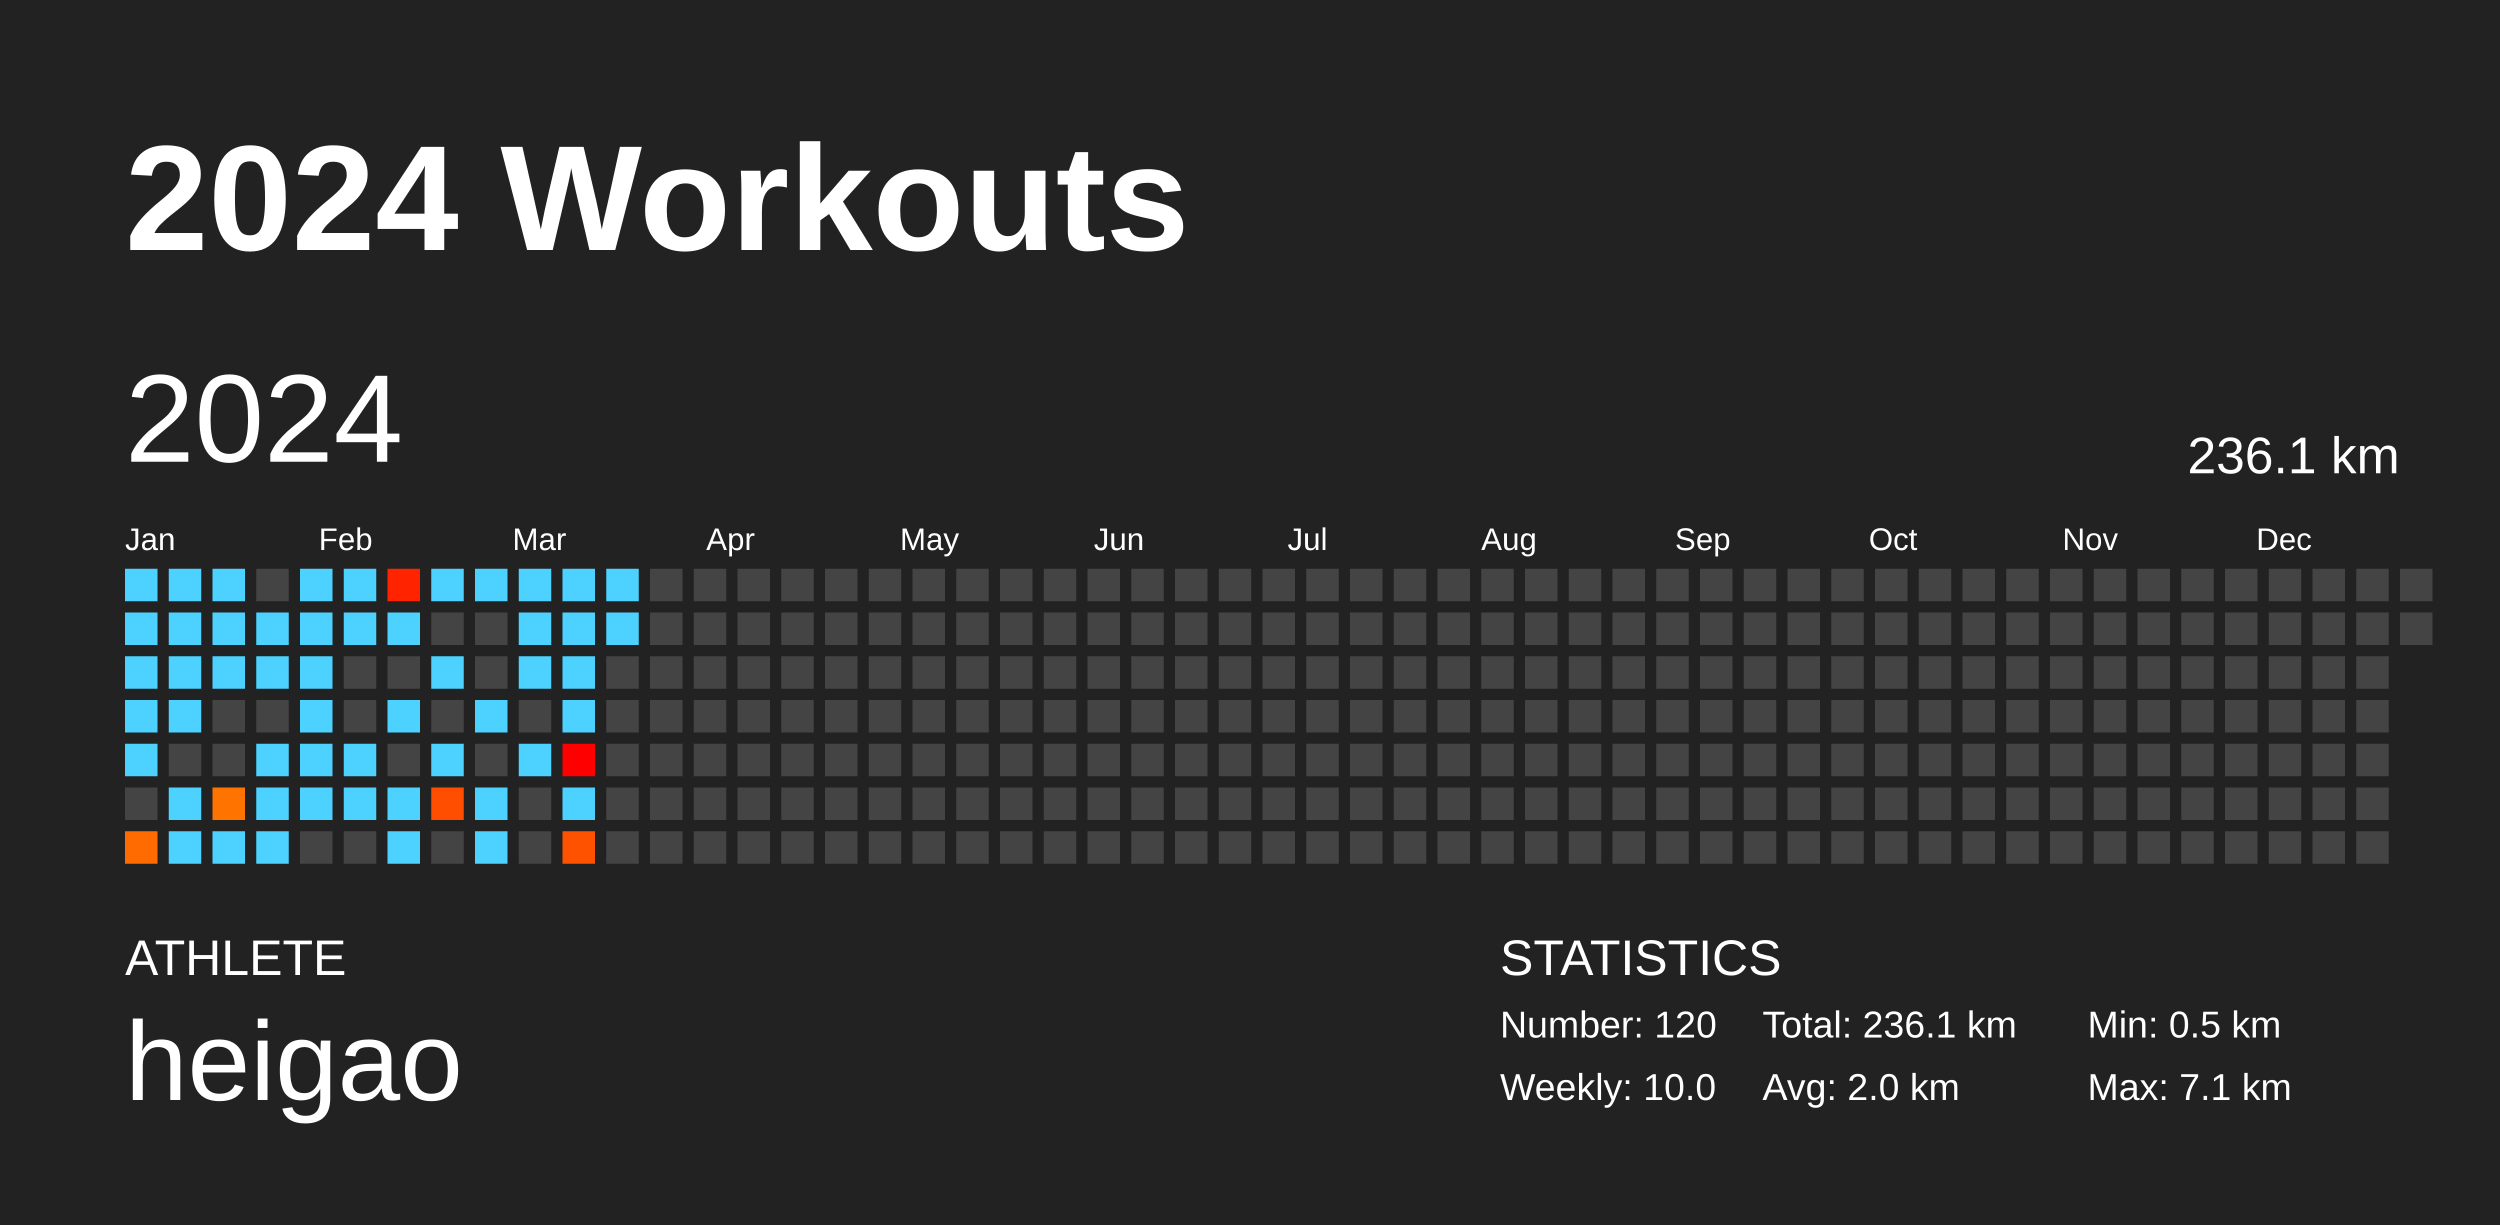
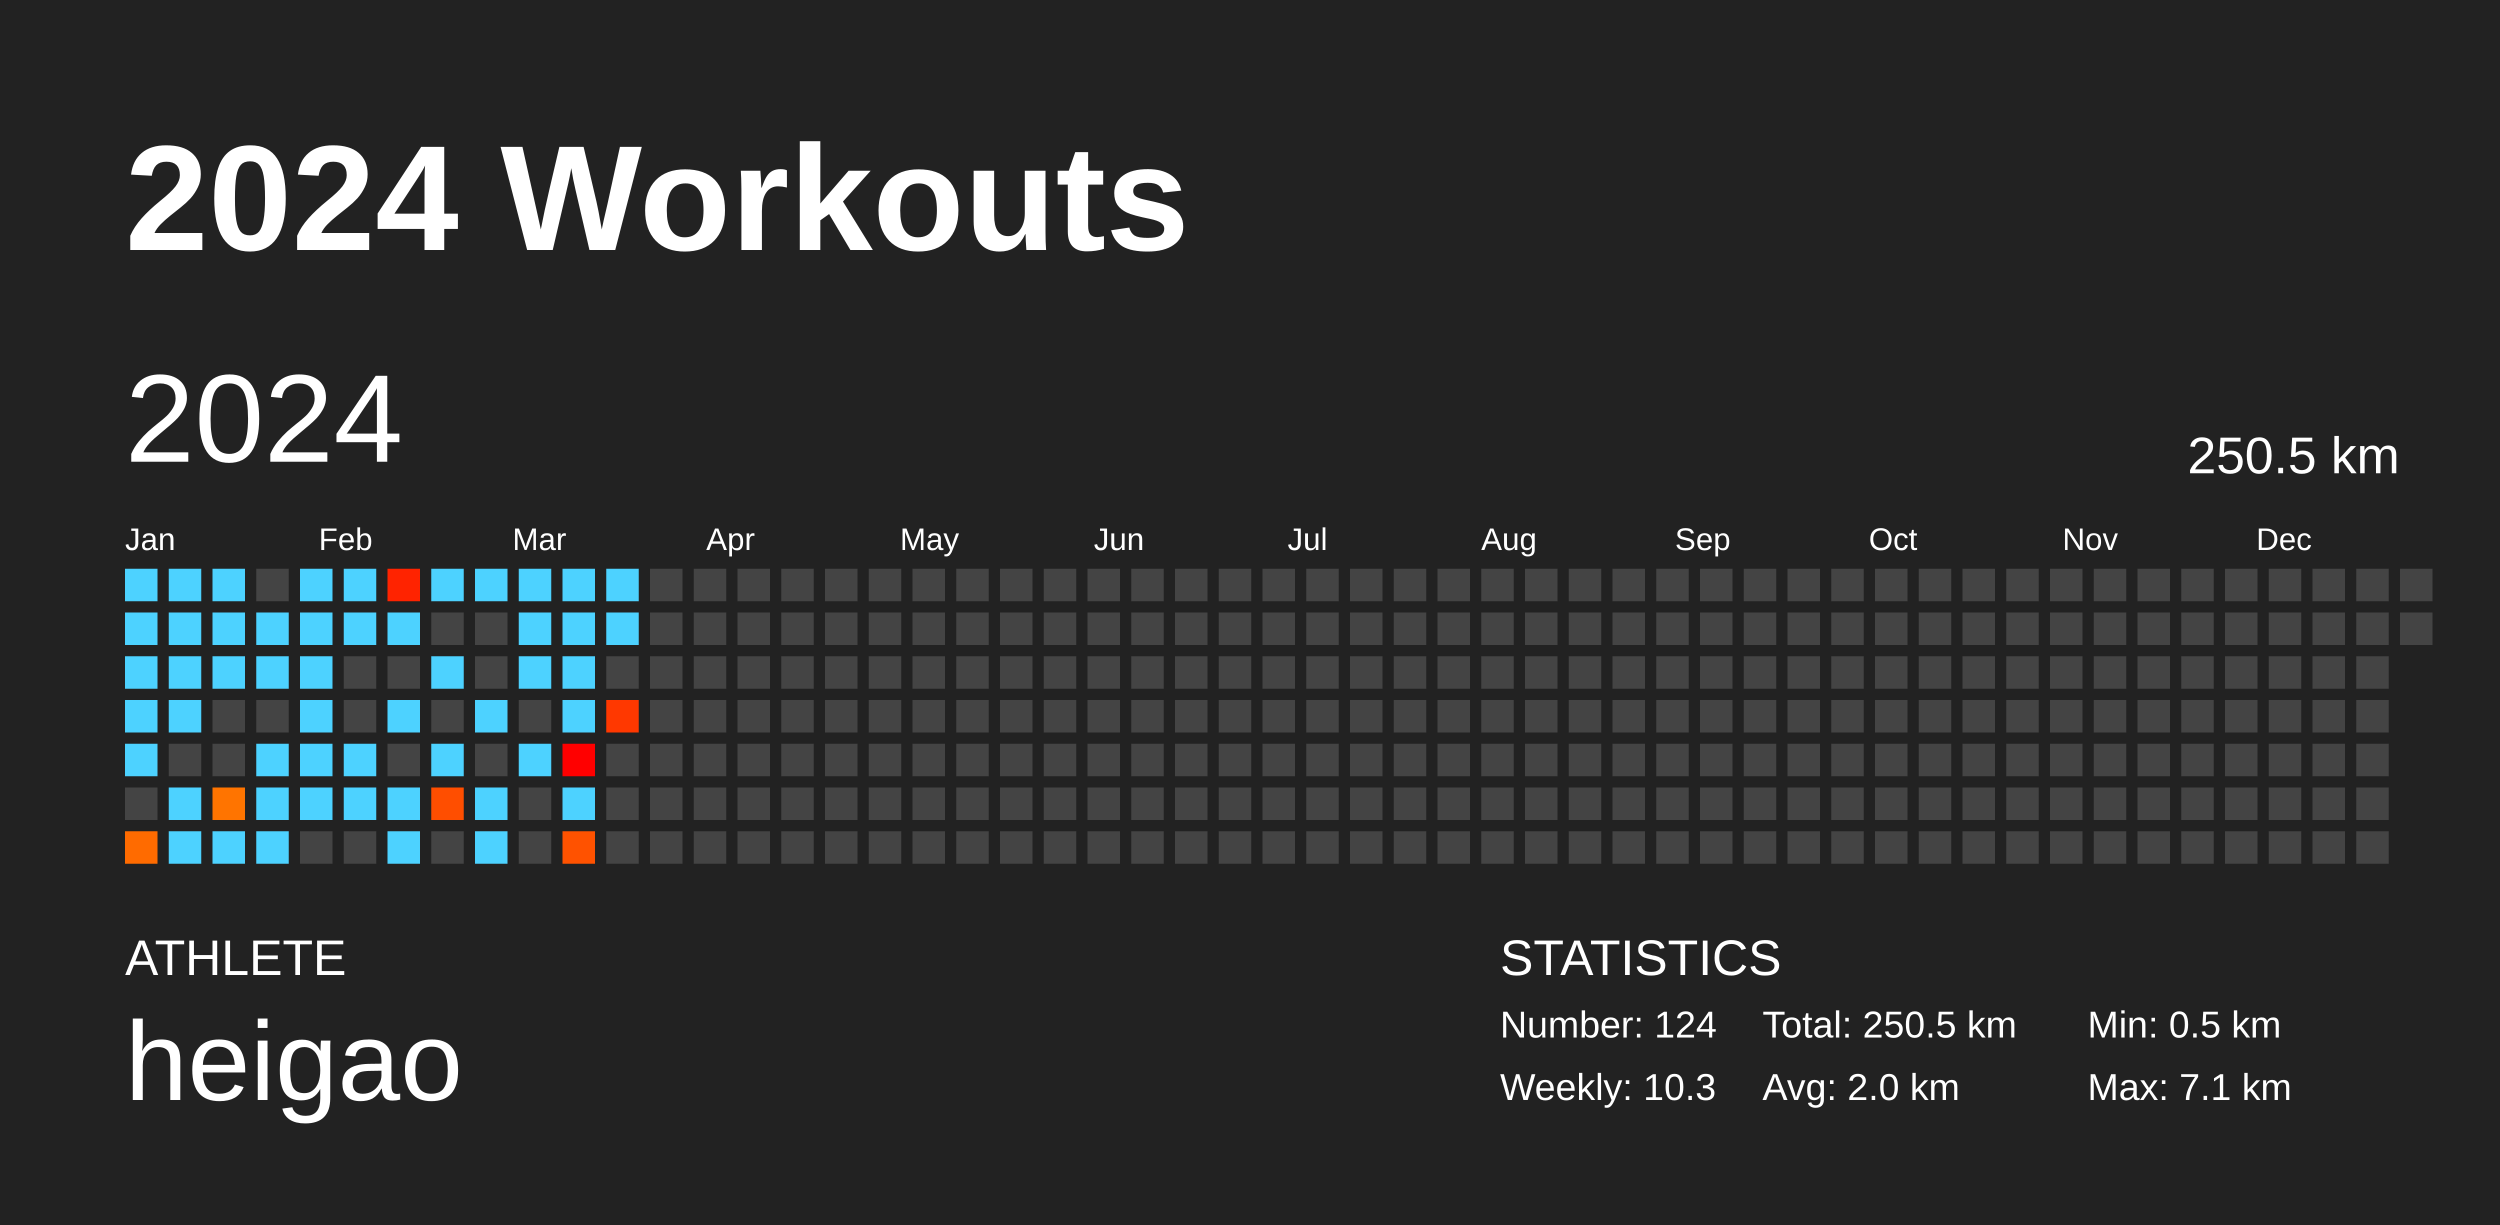
<svg xmlns="http://www.w3.org/2000/svg" baseProfile="full" height="98mm" version="1.1" viewBox="0,0,200,98" width="200mm">
  <defs />
  <rect fill="#222222" height="98" width="200" x="0" y="0" />
  <text fill="#FFFFFF" style="font-size:12px; font-family:Arial; font-weight:bold;" x="10" y="20">2024 Workouts</text>
  <text fill="#FFFFFF" style="font-size:4px; font-family:Arial" x="10" y="78">ATHLETE</text>
  <text fill="#FFFFFF" style="font-size:9px; font-family:Arial" x="10" y="88">heigao</text>
  <text fill="#FFFFFF" style="font-size:4px; font-family:Arial" x="120" y="78">STATISTICS</text>
-   <text fill="#FFFFFF" style="font-size:3px; font-family:Arial" x="120" y="83">Number: 120</text>
-   <text fill="#FFFFFF" style="font-size:3px; font-family:Arial" x="120" y="88">Weekly: 10.0</text>
-   <text fill="#FFFFFF" style="font-size:3px; font-family:Arial" x="141" y="83">Total: 236.1 km</text>
+   <text fill="#FFFFFF" style="font-size:3px; font-family:Arial" x="120" y="83">Number: 124</text>
+   <text fill="#FFFFFF" style="font-size:3px; font-family:Arial" x="120" y="88">Weekly: 10.3</text>
+   <text fill="#FFFFFF" style="font-size:3px; font-family:Arial" x="141" y="83">Total: 250.5 km</text>
  <text fill="#FFFFFF" style="font-size:3px; font-family:Arial" x="141" y="88">Avg: 2.0 km</text>
  <text fill="#FFFFFF" style="font-size:3px; font-family:Arial" x="167" y="83">Min: 0.5 km</text>
  <text fill="#FFFFFF" style="font-size:3px; font-family:Arial" x="167" y="88">Max: 7.1 km</text>
  <text dominant-baseline="hanging" fill="#FFFFFF" style="font-size:10.0px; font-family:Arial;" x="10" y="30">2024</text>
-   <text dominant-baseline="hanging" fill="#FFFFFF" style="font-size:4.125px; font-family:Arial;" x="175" y="35">236.1 km</text>
+   <text dominant-baseline="hanging" fill="#FFFFFF" style="font-size:4.125px; font-family:Arial;" x="175" y="35">250.5 km</text>
  <text fill="#FFFFFF" style="font-size:2.5px; font-family:Arial" x="10.0" y="44">Jan</text>
  <text fill="#FFFFFF" style="font-size:2.5px; font-family:Arial" x="25.5" y="44">Feb</text>
  <text fill="#FFFFFF" style="font-size:2.5px; font-family:Arial" x="41.0" y="44">Mar</text>
  <text fill="#FFFFFF" style="font-size:2.5px; font-family:Arial" x="56.5" y="44">Apr</text>
  <text fill="#FFFFFF" style="font-size:2.5px; font-family:Arial" x="72.0" y="44">May</text>
  <text fill="#FFFFFF" style="font-size:2.5px; font-family:Arial" x="87.5" y="44">Jun</text>
  <text fill="#FFFFFF" style="font-size:2.5px; font-family:Arial" x="103.0" y="44">Jul</text>
  <text fill="#FFFFFF" style="font-size:2.5px; font-family:Arial" x="118.5" y="44">Aug</text>
  <text fill="#FFFFFF" style="font-size:2.5px; font-family:Arial" x="134.0" y="44">Sep</text>
  <text fill="#FFFFFF" style="font-size:2.5px; font-family:Arial" x="149.5" y="44">Oct</text>
  <text fill="#FFFFFF" style="font-size:2.5px; font-family:Arial" x="165.0" y="44">Nov</text>
  <text fill="#FFFFFF" style="font-size:2.5px; font-family:Arial" x="180.5" y="44">Dec</text>
  <rect fill="#4dd2ff" height="2.6" width="2.6" x="10.0" y="45.5" />
  <rect fill="#4dd2ff" height="2.6" width="2.6" x="10.0" y="49.0" />
  <rect fill="#4dd2ff" height="2.6" width="2.6" x="10.0" y="52.5" />
  <rect fill="#4dd2ff" height="2.6" width="2.6" x="10.0" y="56.0" />
  <rect fill="#4dd2ff" height="2.6" width="2.6" x="10.0" y="59.5" />
  <rect fill="#444444" height="2.6" width="2.6" x="10.0" y="63.0" />
  <rect fill="#ff6b00" height="2.6" width="2.6" x="10.0" y="66.5" />
  <rect fill="#4dd2ff" height="2.6" width="2.6" x="13.5" y="45.5" />
  <rect fill="#4dd2ff" height="2.6" width="2.6" x="13.5" y="49.0" />
  <rect fill="#4dd2ff" height="2.6" width="2.6" x="13.5" y="52.5" />
  <rect fill="#4dd2ff" height="2.6" width="2.6" x="13.5" y="56.0" />
  <rect fill="#444444" height="2.6" width="2.6" x="13.5" y="59.5" />
  <rect fill="#4dd2ff" height="2.6" width="2.6" x="13.5" y="63.0" />
  <rect fill="#4dd2ff" height="2.6" width="2.6" x="13.5" y="66.5" />
  <rect fill="#4dd2ff" height="2.6" width="2.6" x="17.0" y="45.5" />
  <rect fill="#4dd2ff" height="2.6" width="2.6" x="17.0" y="49.0" />
  <rect fill="#4dd2ff" height="2.6" width="2.6" x="17.0" y="52.5" />
  <rect fill="#444444" height="2.6" width="2.6" x="17.0" y="56.0" />
  <rect fill="#444444" height="2.6" width="2.6" x="17.0" y="59.5" />
  <rect fill="#ff7400" height="2.6" width="2.6" x="17.0" y="63.0" />
  <rect fill="#4dd2ff" height="2.6" width="2.6" x="17.0" y="66.5" />
  <rect fill="#444444" height="2.6" width="2.6" x="20.5" y="45.5" />
  <rect fill="#4dd2ff" height="2.6" width="2.6" x="20.5" y="49.0" />
  <rect fill="#4dd2ff" height="2.6" width="2.6" x="20.5" y="52.5" />
  <rect fill="#444444" height="2.6" width="2.6" x="20.5" y="56.0" />
  <rect fill="#4dd2ff" height="2.6" width="2.6" x="20.5" y="59.5" />
  <rect fill="#4dd2ff" height="2.6" width="2.6" x="20.5" y="63.0" />
  <rect fill="#4dd2ff" height="2.6" width="2.6" x="20.5" y="66.5" />
  <rect fill="#4dd2ff" height="2.6" width="2.6" x="24.0" y="45.5" />
  <rect fill="#4dd2ff" height="2.6" width="2.6" x="24.0" y="49.0" />
  <rect fill="#4dd2ff" height="2.6" width="2.6" x="24.0" y="52.5" />
  <rect fill="#4dd2ff" height="2.6" width="2.6" x="24.0" y="56.0" />
  <rect fill="#4dd2ff" height="2.6" width="2.6" x="24.0" y="59.5" />
  <rect fill="#4dd2ff" height="2.6" width="2.6" x="24.0" y="63.0" />
  <rect fill="#444444" height="2.6" width="2.6" x="24.0" y="66.5" />
  <rect fill="#4dd2ff" height="2.6" width="2.6" x="27.5" y="45.5" />
  <rect fill="#4dd2ff" height="2.6" width="2.6" x="27.5" y="49.0" />
  <rect fill="#444444" height="2.6" width="2.6" x="27.5" y="52.5" />
  <rect fill="#444444" height="2.6" width="2.6" x="27.5" y="56.0" />
  <rect fill="#4dd2ff" height="2.6" width="2.6" x="27.5" y="59.5" />
  <rect fill="#4dd2ff" height="2.6" width="2.6" x="27.5" y="63.0" />
  <rect fill="#444444" height="2.6" width="2.6" x="27.5" y="66.5" />
  <rect fill="#ff2300" height="2.6" width="2.6" x="31.0" y="45.5" />
  <rect fill="#4dd2ff" height="2.6" width="2.6" x="31.0" y="49.0" />
  <rect fill="#444444" height="2.6" width="2.6" x="31.0" y="52.5" />
  <rect fill="#4dd2ff" height="2.6" width="2.6" x="31.0" y="56.0" />
  <rect fill="#444444" height="2.6" width="2.6" x="31.0" y="59.5" />
  <rect fill="#4dd2ff" height="2.6" width="2.6" x="31.0" y="63.0" />
  <rect fill="#4dd2ff" height="2.6" width="2.6" x="31.0" y="66.5" />
  <rect fill="#4dd2ff" height="2.6" width="2.6" x="34.5" y="45.5" />
  <rect fill="#444444" height="2.6" width="2.6" x="34.5" y="49.0" />
  <rect fill="#4dd2ff" height="2.6" width="2.6" x="34.5" y="52.5" />
  <rect fill="#444444" height="2.6" width="2.6" x="34.5" y="56.0" />
  <rect fill="#4dd2ff" height="2.6" width="2.6" x="34.5" y="59.5" />
  <rect fill="#ff4e00" height="2.6" width="2.6" x="34.5" y="63.0" />
  <rect fill="#444444" height="2.6" width="2.6" x="34.5" y="66.5" />
  <rect fill="#4dd2ff" height="2.6" width="2.6" x="38.0" y="45.5" />
  <rect fill="#444444" height="2.6" width="2.6" x="38.0" y="49.0" />
  <rect fill="#444444" height="2.6" width="2.6" x="38.0" y="52.5" />
  <rect fill="#4dd2ff" height="2.6" width="2.6" x="38.0" y="56.0" />
  <rect fill="#444444" height="2.6" width="2.6" x="38.0" y="59.5" />
  <rect fill="#4dd2ff" height="2.6" width="2.6" x="38.0" y="63.0" />
  <rect fill="#4dd2ff" height="2.6" width="2.6" x="38.0" y="66.5" />
  <rect fill="#4dd2ff" height="2.6" width="2.6" x="41.5" y="45.5" />
  <rect fill="#4dd2ff" height="2.6" width="2.6" x="41.5" y="49.0" />
  <rect fill="#4dd2ff" height="2.6" width="2.6" x="41.5" y="52.5" />
  <rect fill="#444444" height="2.6" width="2.6" x="41.5" y="56.0" />
  <rect fill="#4dd2ff" height="2.6" width="2.6" x="41.5" y="59.5" />
  <rect fill="#444444" height="2.6" width="2.6" x="41.5" y="63.0" />
  <rect fill="#444444" height="2.6" width="2.6" x="41.5" y="66.5" />
  <rect fill="#4dd2ff" height="2.6" width="2.6" x="45.0" y="45.5" />
  <rect fill="#4dd2ff" height="2.6" width="2.6" x="45.0" y="49.0" />
  <rect fill="#4dd2ff" height="2.6" width="2.6" x="45.0" y="52.5" />
  <rect fill="#4dd2ff" height="2.6" width="2.6" x="45.0" y="56.0" />
  <rect fill="#ff0000" height="2.6" width="2.6" x="45.0" y="59.5" />
  <rect fill="#4dd2ff" height="2.6" width="2.6" x="45.0" y="63.0" />
  <rect fill="#ff5200" height="2.6" width="2.6" x="45.0" y="66.5" />
  <rect fill="#4dd2ff" height="2.6" width="2.6" x="48.5" y="45.5" />
  <rect fill="#4dd2ff" height="2.6" width="2.6" x="48.5" y="49.0" />
  <rect fill="#444444" height="2.6" width="2.6" x="48.5" y="52.5" />
-   <rect fill="#444444" height="2.6" width="2.6" x="48.5" y="56.0" />
+   <rect fill="#ff3800" height="2.6" width="2.6" x="48.5" y="56.0" />
  <rect fill="#444444" height="2.6" width="2.6" x="48.5" y="59.5" />
  <rect fill="#444444" height="2.6" width="2.6" x="48.5" y="63.0" />
  <rect fill="#444444" height="2.6" width="2.6" x="48.5" y="66.5" />
  <rect fill="#444444" height="2.6" width="2.6" x="52.0" y="45.5" />
  <rect fill="#444444" height="2.6" width="2.6" x="52.0" y="49.0" />
  <rect fill="#444444" height="2.6" width="2.6" x="52.0" y="52.5" />
  <rect fill="#444444" height="2.6" width="2.6" x="52.0" y="56.0" />
  <rect fill="#444444" height="2.6" width="2.6" x="52.0" y="59.5" />
  <rect fill="#444444" height="2.6" width="2.6" x="52.0" y="63.0" />
  <rect fill="#444444" height="2.6" width="2.6" x="52.0" y="66.5" />
  <rect fill="#444444" height="2.6" width="2.6" x="55.5" y="45.5" />
  <rect fill="#444444" height="2.6" width="2.6" x="55.5" y="49.0" />
  <rect fill="#444444" height="2.6" width="2.6" x="55.5" y="52.5" />
  <rect fill="#444444" height="2.6" width="2.6" x="55.5" y="56.0" />
  <rect fill="#444444" height="2.6" width="2.6" x="55.5" y="59.5" />
  <rect fill="#444444" height="2.6" width="2.6" x="55.5" y="63.0" />
  <rect fill="#444444" height="2.6" width="2.6" x="55.5" y="66.5" />
  <rect fill="#444444" height="2.6" width="2.6" x="59.0" y="45.5" />
  <rect fill="#444444" height="2.6" width="2.6" x="59.0" y="49.0" />
  <rect fill="#444444" height="2.6" width="2.6" x="59.0" y="52.5" />
  <rect fill="#444444" height="2.6" width="2.6" x="59.0" y="56.0" />
  <rect fill="#444444" height="2.6" width="2.6" x="59.0" y="59.5" />
  <rect fill="#444444" height="2.6" width="2.6" x="59.0" y="63.0" />
  <rect fill="#444444" height="2.6" width="2.6" x="59.0" y="66.5" />
  <rect fill="#444444" height="2.6" width="2.6" x="62.5" y="45.5" />
  <rect fill="#444444" height="2.6" width="2.6" x="62.5" y="49.0" />
  <rect fill="#444444" height="2.6" width="2.6" x="62.5" y="52.5" />
  <rect fill="#444444" height="2.6" width="2.6" x="62.5" y="56.0" />
  <rect fill="#444444" height="2.6" width="2.6" x="62.5" y="59.5" />
  <rect fill="#444444" height="2.6" width="2.6" x="62.5" y="63.0" />
  <rect fill="#444444" height="2.6" width="2.6" x="62.5" y="66.5" />
  <rect fill="#444444" height="2.6" width="2.6" x="66.0" y="45.5" />
  <rect fill="#444444" height="2.6" width="2.6" x="66.0" y="49.0" />
  <rect fill="#444444" height="2.6" width="2.6" x="66.0" y="52.5" />
  <rect fill="#444444" height="2.6" width="2.6" x="66.0" y="56.0" />
  <rect fill="#444444" height="2.6" width="2.6" x="66.0" y="59.5" />
  <rect fill="#444444" height="2.6" width="2.6" x="66.0" y="63.0" />
  <rect fill="#444444" height="2.6" width="2.6" x="66.0" y="66.5" />
  <rect fill="#444444" height="2.6" width="2.6" x="69.5" y="45.5" />
  <rect fill="#444444" height="2.6" width="2.6" x="69.5" y="49.0" />
  <rect fill="#444444" height="2.6" width="2.6" x="69.5" y="52.5" />
  <rect fill="#444444" height="2.6" width="2.6" x="69.5" y="56.0" />
  <rect fill="#444444" height="2.6" width="2.6" x="69.5" y="59.5" />
  <rect fill="#444444" height="2.6" width="2.6" x="69.5" y="63.0" />
  <rect fill="#444444" height="2.6" width="2.6" x="69.5" y="66.5" />
  <rect fill="#444444" height="2.6" width="2.6" x="73.0" y="45.5" />
  <rect fill="#444444" height="2.6" width="2.6" x="73.0" y="49.0" />
  <rect fill="#444444" height="2.6" width="2.6" x="73.0" y="52.5" />
  <rect fill="#444444" height="2.6" width="2.6" x="73.0" y="56.0" />
  <rect fill="#444444" height="2.6" width="2.6" x="73.0" y="59.5" />
  <rect fill="#444444" height="2.6" width="2.6" x="73.0" y="63.0" />
  <rect fill="#444444" height="2.6" width="2.6" x="73.0" y="66.5" />
  <rect fill="#444444" height="2.6" width="2.6" x="76.5" y="45.5" />
  <rect fill="#444444" height="2.6" width="2.6" x="76.5" y="49.0" />
  <rect fill="#444444" height="2.6" width="2.6" x="76.5" y="52.5" />
  <rect fill="#444444" height="2.6" width="2.6" x="76.5" y="56.0" />
  <rect fill="#444444" height="2.6" width="2.6" x="76.5" y="59.5" />
  <rect fill="#444444" height="2.6" width="2.6" x="76.5" y="63.0" />
  <rect fill="#444444" height="2.6" width="2.6" x="76.5" y="66.5" />
  <rect fill="#444444" height="2.6" width="2.6" x="80.0" y="45.5" />
  <rect fill="#444444" height="2.6" width="2.6" x="80.0" y="49.0" />
  <rect fill="#444444" height="2.6" width="2.6" x="80.0" y="52.5" />
  <rect fill="#444444" height="2.6" width="2.6" x="80.0" y="56.0" />
  <rect fill="#444444" height="2.6" width="2.6" x="80.0" y="59.5" />
  <rect fill="#444444" height="2.6" width="2.6" x="80.0" y="63.0" />
  <rect fill="#444444" height="2.6" width="2.6" x="80.0" y="66.5" />
  <rect fill="#444444" height="2.6" width="2.6" x="83.5" y="45.5" />
  <rect fill="#444444" height="2.6" width="2.6" x="83.5" y="49.0" />
  <rect fill="#444444" height="2.6" width="2.6" x="83.5" y="52.5" />
  <rect fill="#444444" height="2.6" width="2.6" x="83.5" y="56.0" />
  <rect fill="#444444" height="2.6" width="2.6" x="83.5" y="59.5" />
  <rect fill="#444444" height="2.6" width="2.6" x="83.5" y="63.0" />
  <rect fill="#444444" height="2.6" width="2.6" x="83.5" y="66.5" />
  <rect fill="#444444" height="2.6" width="2.6" x="87.0" y="45.5" />
  <rect fill="#444444" height="2.6" width="2.6" x="87.0" y="49.0" />
  <rect fill="#444444" height="2.6" width="2.6" x="87.0" y="52.5" />
  <rect fill="#444444" height="2.6" width="2.6" x="87.0" y="56.0" />
  <rect fill="#444444" height="2.6" width="2.6" x="87.0" y="59.5" />
  <rect fill="#444444" height="2.6" width="2.6" x="87.0" y="63.0" />
  <rect fill="#444444" height="2.6" width="2.6" x="87.0" y="66.5" />
  <rect fill="#444444" height="2.6" width="2.6" x="90.5" y="45.5" />
  <rect fill="#444444" height="2.6" width="2.6" x="90.5" y="49.0" />
  <rect fill="#444444" height="2.6" width="2.6" x="90.5" y="52.5" />
  <rect fill="#444444" height="2.6" width="2.6" x="90.5" y="56.0" />
  <rect fill="#444444" height="2.6" width="2.6" x="90.5" y="59.5" />
  <rect fill="#444444" height="2.6" width="2.6" x="90.5" y="63.0" />
  <rect fill="#444444" height="2.6" width="2.6" x="90.5" y="66.5" />
  <rect fill="#444444" height="2.6" width="2.6" x="94.0" y="45.5" />
  <rect fill="#444444" height="2.6" width="2.6" x="94.0" y="49.0" />
  <rect fill="#444444" height="2.6" width="2.6" x="94.0" y="52.5" />
  <rect fill="#444444" height="2.6" width="2.6" x="94.0" y="56.0" />
  <rect fill="#444444" height="2.6" width="2.6" x="94.0" y="59.5" />
  <rect fill="#444444" height="2.6" width="2.6" x="94.0" y="63.0" />
  <rect fill="#444444" height="2.6" width="2.6" x="94.0" y="66.5" />
  <rect fill="#444444" height="2.6" width="2.6" x="97.5" y="45.5" />
  <rect fill="#444444" height="2.6" width="2.6" x="97.5" y="49.0" />
  <rect fill="#444444" height="2.6" width="2.6" x="97.5" y="52.5" />
  <rect fill="#444444" height="2.6" width="2.6" x="97.5" y="56.0" />
  <rect fill="#444444" height="2.6" width="2.6" x="97.5" y="59.5" />
  <rect fill="#444444" height="2.6" width="2.6" x="97.5" y="63.0" />
  <rect fill="#444444" height="2.6" width="2.6" x="97.5" y="66.5" />
  <rect fill="#444444" height="2.6" width="2.6" x="101.0" y="45.5" />
  <rect fill="#444444" height="2.6" width="2.6" x="101.0" y="49.0" />
  <rect fill="#444444" height="2.6" width="2.6" x="101.0" y="52.5" />
  <rect fill="#444444" height="2.6" width="2.6" x="101.0" y="56.0" />
  <rect fill="#444444" height="2.6" width="2.6" x="101.0" y="59.5" />
  <rect fill="#444444" height="2.6" width="2.6" x="101.0" y="63.0" />
  <rect fill="#444444" height="2.6" width="2.6" x="101.0" y="66.5" />
  <rect fill="#444444" height="2.6" width="2.6" x="104.5" y="45.5" />
  <rect fill="#444444" height="2.6" width="2.6" x="104.5" y="49.0" />
  <rect fill="#444444" height="2.6" width="2.6" x="104.5" y="52.5" />
  <rect fill="#444444" height="2.6" width="2.6" x="104.5" y="56.0" />
  <rect fill="#444444" height="2.6" width="2.6" x="104.5" y="59.5" />
  <rect fill="#444444" height="2.6" width="2.6" x="104.5" y="63.0" />
  <rect fill="#444444" height="2.6" width="2.6" x="104.5" y="66.5" />
  <rect fill="#444444" height="2.6" width="2.6" x="108.0" y="45.5" />
  <rect fill="#444444" height="2.6" width="2.6" x="108.0" y="49.0" />
  <rect fill="#444444" height="2.6" width="2.6" x="108.0" y="52.5" />
  <rect fill="#444444" height="2.6" width="2.6" x="108.0" y="56.0" />
  <rect fill="#444444" height="2.6" width="2.6" x="108.0" y="59.5" />
  <rect fill="#444444" height="2.6" width="2.6" x="108.0" y="63.0" />
  <rect fill="#444444" height="2.6" width="2.6" x="108.0" y="66.5" />
  <rect fill="#444444" height="2.6" width="2.6" x="111.5" y="45.5" />
  <rect fill="#444444" height="2.6" width="2.6" x="111.5" y="49.0" />
  <rect fill="#444444" height="2.6" width="2.6" x="111.5" y="52.5" />
  <rect fill="#444444" height="2.6" width="2.6" x="111.5" y="56.0" />
  <rect fill="#444444" height="2.6" width="2.6" x="111.5" y="59.5" />
  <rect fill="#444444" height="2.6" width="2.6" x="111.5" y="63.0" />
  <rect fill="#444444" height="2.6" width="2.6" x="111.5" y="66.5" />
  <rect fill="#444444" height="2.6" width="2.6" x="115.0" y="45.5" />
  <rect fill="#444444" height="2.6" width="2.6" x="115.0" y="49.0" />
  <rect fill="#444444" height="2.6" width="2.6" x="115.0" y="52.5" />
  <rect fill="#444444" height="2.6" width="2.6" x="115.0" y="56.0" />
  <rect fill="#444444" height="2.6" width="2.6" x="115.0" y="59.5" />
  <rect fill="#444444" height="2.6" width="2.6" x="115.0" y="63.0" />
  <rect fill="#444444" height="2.6" width="2.6" x="115.0" y="66.5" />
  <rect fill="#444444" height="2.6" width="2.6" x="118.5" y="45.5" />
  <rect fill="#444444" height="2.6" width="2.6" x="118.5" y="49.0" />
  <rect fill="#444444" height="2.6" width="2.6" x="118.5" y="52.5" />
  <rect fill="#444444" height="2.6" width="2.6" x="118.5" y="56.0" />
  <rect fill="#444444" height="2.6" width="2.6" x="118.5" y="59.5" />
  <rect fill="#444444" height="2.6" width="2.6" x="118.5" y="63.0" />
  <rect fill="#444444" height="2.6" width="2.6" x="118.5" y="66.5" />
  <rect fill="#444444" height="2.6" width="2.6" x="122.0" y="45.5" />
  <rect fill="#444444" height="2.6" width="2.6" x="122.0" y="49.0" />
  <rect fill="#444444" height="2.6" width="2.6" x="122.0" y="52.5" />
  <rect fill="#444444" height="2.6" width="2.6" x="122.0" y="56.0" />
  <rect fill="#444444" height="2.6" width="2.6" x="122.0" y="59.5" />
  <rect fill="#444444" height="2.6" width="2.6" x="122.0" y="63.0" />
  <rect fill="#444444" height="2.6" width="2.6" x="122.0" y="66.5" />
  <rect fill="#444444" height="2.6" width="2.6" x="125.5" y="45.5" />
  <rect fill="#444444" height="2.6" width="2.6" x="125.5" y="49.0" />
  <rect fill="#444444" height="2.6" width="2.6" x="125.5" y="52.5" />
  <rect fill="#444444" height="2.6" width="2.6" x="125.5" y="56.0" />
  <rect fill="#444444" height="2.6" width="2.6" x="125.5" y="59.5" />
  <rect fill="#444444" height="2.6" width="2.6" x="125.5" y="63.0" />
  <rect fill="#444444" height="2.6" width="2.6" x="125.5" y="66.5" />
  <rect fill="#444444" height="2.6" width="2.6" x="129.0" y="45.5" />
  <rect fill="#444444" height="2.6" width="2.6" x="129.0" y="49.0" />
  <rect fill="#444444" height="2.6" width="2.6" x="129.0" y="52.5" />
  <rect fill="#444444" height="2.6" width="2.6" x="129.0" y="56.0" />
  <rect fill="#444444" height="2.6" width="2.6" x="129.0" y="59.5" />
  <rect fill="#444444" height="2.6" width="2.6" x="129.0" y="63.0" />
  <rect fill="#444444" height="2.6" width="2.6" x="129.0" y="66.5" />
  <rect fill="#444444" height="2.6" width="2.6" x="132.5" y="45.5" />
  <rect fill="#444444" height="2.6" width="2.6" x="132.5" y="49.0" />
  <rect fill="#444444" height="2.6" width="2.6" x="132.5" y="52.5" />
  <rect fill="#444444" height="2.6" width="2.6" x="132.5" y="56.0" />
  <rect fill="#444444" height="2.6" width="2.6" x="132.5" y="59.5" />
  <rect fill="#444444" height="2.6" width="2.6" x="132.5" y="63.0" />
  <rect fill="#444444" height="2.6" width="2.6" x="132.5" y="66.5" />
  <rect fill="#444444" height="2.6" width="2.6" x="136.0" y="45.5" />
  <rect fill="#444444" height="2.6" width="2.6" x="136.0" y="49.0" />
  <rect fill="#444444" height="2.6" width="2.6" x="136.0" y="52.5" />
  <rect fill="#444444" height="2.6" width="2.6" x="136.0" y="56.0" />
  <rect fill="#444444" height="2.6" width="2.6" x="136.0" y="59.5" />
  <rect fill="#444444" height="2.6" width="2.6" x="136.0" y="63.0" />
  <rect fill="#444444" height="2.6" width="2.6" x="136.0" y="66.5" />
  <rect fill="#444444" height="2.6" width="2.6" x="139.5" y="45.5" />
  <rect fill="#444444" height="2.6" width="2.6" x="139.5" y="49.0" />
  <rect fill="#444444" height="2.6" width="2.6" x="139.5" y="52.5" />
  <rect fill="#444444" height="2.6" width="2.6" x="139.5" y="56.0" />
  <rect fill="#444444" height="2.6" width="2.6" x="139.5" y="59.5" />
  <rect fill="#444444" height="2.6" width="2.6" x="139.5" y="63.0" />
  <rect fill="#444444" height="2.6" width="2.6" x="139.5" y="66.5" />
  <rect fill="#444444" height="2.6" width="2.6" x="143.0" y="45.5" />
  <rect fill="#444444" height="2.6" width="2.6" x="143.0" y="49.0" />
  <rect fill="#444444" height="2.6" width="2.6" x="143.0" y="52.5" />
  <rect fill="#444444" height="2.6" width="2.6" x="143.0" y="56.0" />
  <rect fill="#444444" height="2.6" width="2.6" x="143.0" y="59.5" />
  <rect fill="#444444" height="2.6" width="2.6" x="143.0" y="63.0" />
  <rect fill="#444444" height="2.6" width="2.6" x="143.0" y="66.5" />
  <rect fill="#444444" height="2.6" width="2.6" x="146.5" y="45.5" />
  <rect fill="#444444" height="2.6" width="2.6" x="146.5" y="49.0" />
  <rect fill="#444444" height="2.6" width="2.6" x="146.5" y="52.5" />
  <rect fill="#444444" height="2.6" width="2.6" x="146.5" y="56.0" />
  <rect fill="#444444" height="2.6" width="2.6" x="146.5" y="59.5" />
  <rect fill="#444444" height="2.6" width="2.6" x="146.5" y="63.0" />
  <rect fill="#444444" height="2.6" width="2.6" x="146.5" y="66.5" />
  <rect fill="#444444" height="2.6" width="2.6" x="150.0" y="45.5" />
  <rect fill="#444444" height="2.6" width="2.6" x="150.0" y="49.0" />
  <rect fill="#444444" height="2.6" width="2.6" x="150.0" y="52.5" />
  <rect fill="#444444" height="2.6" width="2.6" x="150.0" y="56.0" />
  <rect fill="#444444" height="2.6" width="2.6" x="150.0" y="59.5" />
  <rect fill="#444444" height="2.6" width="2.6" x="150.0" y="63.0" />
  <rect fill="#444444" height="2.6" width="2.6" x="150.0" y="66.5" />
  <rect fill="#444444" height="2.6" width="2.6" x="153.5" y="45.5" />
  <rect fill="#444444" height="2.6" width="2.6" x="153.5" y="49.0" />
  <rect fill="#444444" height="2.6" width="2.6" x="153.5" y="52.5" />
  <rect fill="#444444" height="2.6" width="2.6" x="153.5" y="56.0" />
  <rect fill="#444444" height="2.6" width="2.6" x="153.5" y="59.5" />
  <rect fill="#444444" height="2.6" width="2.6" x="153.5" y="63.0" />
  <rect fill="#444444" height="2.6" width="2.6" x="153.5" y="66.5" />
  <rect fill="#444444" height="2.6" width="2.6" x="157.0" y="45.5" />
  <rect fill="#444444" height="2.6" width="2.6" x="157.0" y="49.0" />
  <rect fill="#444444" height="2.6" width="2.6" x="157.0" y="52.5" />
  <rect fill="#444444" height="2.6" width="2.6" x="157.0" y="56.0" />
  <rect fill="#444444" height="2.6" width="2.6" x="157.0" y="59.5" />
  <rect fill="#444444" height="2.6" width="2.6" x="157.0" y="63.0" />
  <rect fill="#444444" height="2.6" width="2.6" x="157.0" y="66.5" />
  <rect fill="#444444" height="2.6" width="2.6" x="160.5" y="45.5" />
  <rect fill="#444444" height="2.6" width="2.6" x="160.5" y="49.0" />
  <rect fill="#444444" height="2.6" width="2.6" x="160.5" y="52.5" />
  <rect fill="#444444" height="2.6" width="2.6" x="160.5" y="56.0" />
  <rect fill="#444444" height="2.6" width="2.6" x="160.5" y="59.5" />
  <rect fill="#444444" height="2.6" width="2.6" x="160.5" y="63.0" />
  <rect fill="#444444" height="2.6" width="2.6" x="160.5" y="66.5" />
  <rect fill="#444444" height="2.6" width="2.6" x="164.0" y="45.5" />
  <rect fill="#444444" height="2.6" width="2.6" x="164.0" y="49.0" />
  <rect fill="#444444" height="2.6" width="2.6" x="164.0" y="52.5" />
  <rect fill="#444444" height="2.6" width="2.6" x="164.0" y="56.0" />
  <rect fill="#444444" height="2.6" width="2.6" x="164.0" y="59.5" />
  <rect fill="#444444" height="2.6" width="2.6" x="164.0" y="63.0" />
  <rect fill="#444444" height="2.6" width="2.6" x="164.0" y="66.5" />
  <rect fill="#444444" height="2.6" width="2.6" x="167.5" y="45.5" />
  <rect fill="#444444" height="2.6" width="2.6" x="167.5" y="49.0" />
  <rect fill="#444444" height="2.6" width="2.6" x="167.5" y="52.5" />
  <rect fill="#444444" height="2.6" width="2.6" x="167.5" y="56.0" />
  <rect fill="#444444" height="2.6" width="2.6" x="167.5" y="59.5" />
  <rect fill="#444444" height="2.6" width="2.6" x="167.5" y="63.0" />
  <rect fill="#444444" height="2.6" width="2.6" x="167.5" y="66.5" />
  <rect fill="#444444" height="2.6" width="2.6" x="171.0" y="45.5" />
  <rect fill="#444444" height="2.6" width="2.6" x="171.0" y="49.0" />
  <rect fill="#444444" height="2.6" width="2.6" x="171.0" y="52.5" />
  <rect fill="#444444" height="2.6" width="2.6" x="171.0" y="56.0" />
  <rect fill="#444444" height="2.6" width="2.6" x="171.0" y="59.5" />
  <rect fill="#444444" height="2.6" width="2.6" x="171.0" y="63.0" />
  <rect fill="#444444" height="2.6" width="2.6" x="171.0" y="66.5" />
  <rect fill="#444444" height="2.6" width="2.6" x="174.5" y="45.5" />
  <rect fill="#444444" height="2.6" width="2.6" x="174.5" y="49.0" />
  <rect fill="#444444" height="2.6" width="2.6" x="174.5" y="52.5" />
  <rect fill="#444444" height="2.6" width="2.6" x="174.5" y="56.0" />
  <rect fill="#444444" height="2.6" width="2.6" x="174.5" y="59.5" />
  <rect fill="#444444" height="2.6" width="2.6" x="174.5" y="63.0" />
  <rect fill="#444444" height="2.6" width="2.6" x="174.5" y="66.5" />
  <rect fill="#444444" height="2.6" width="2.6" x="178.0" y="45.5" />
  <rect fill="#444444" height="2.6" width="2.6" x="178.0" y="49.0" />
  <rect fill="#444444" height="2.6" width="2.6" x="178.0" y="52.5" />
  <rect fill="#444444" height="2.6" width="2.6" x="178.0" y="56.0" />
  <rect fill="#444444" height="2.6" width="2.6" x="178.0" y="59.5" />
  <rect fill="#444444" height="2.6" width="2.6" x="178.0" y="63.0" />
  <rect fill="#444444" height="2.6" width="2.6" x="178.0" y="66.5" />
  <rect fill="#444444" height="2.6" width="2.6" x="181.5" y="45.5" />
  <rect fill="#444444" height="2.6" width="2.6" x="181.5" y="49.0" />
  <rect fill="#444444" height="2.6" width="2.6" x="181.5" y="52.5" />
  <rect fill="#444444" height="2.6" width="2.6" x="181.5" y="56.0" />
  <rect fill="#444444" height="2.6" width="2.6" x="181.5" y="59.5" />
  <rect fill="#444444" height="2.6" width="2.6" x="181.5" y="63.0" />
  <rect fill="#444444" height="2.6" width="2.6" x="181.5" y="66.5" />
  <rect fill="#444444" height="2.6" width="2.6" x="185.0" y="45.5" />
  <rect fill="#444444" height="2.6" width="2.6" x="185.0" y="49.0" />
  <rect fill="#444444" height="2.6" width="2.6" x="185.0" y="52.5" />
  <rect fill="#444444" height="2.6" width="2.6" x="185.0" y="56.0" />
  <rect fill="#444444" height="2.6" width="2.6" x="185.0" y="59.5" />
  <rect fill="#444444" height="2.6" width="2.6" x="185.0" y="63.0" />
  <rect fill="#444444" height="2.6" width="2.6" x="185.0" y="66.5" />
  <rect fill="#444444" height="2.6" width="2.6" x="188.5" y="45.5" />
  <rect fill="#444444" height="2.6" width="2.6" x="188.5" y="49.0" />
  <rect fill="#444444" height="2.6" width="2.6" x="188.5" y="52.5" />
  <rect fill="#444444" height="2.6" width="2.6" x="188.5" y="56.0" />
  <rect fill="#444444" height="2.6" width="2.6" x="188.5" y="59.5" />
  <rect fill="#444444" height="2.6" width="2.6" x="188.5" y="63.0" />
  <rect fill="#444444" height="2.6" width="2.6" x="188.5" y="66.5" />
  <rect fill="#444444" height="2.6" width="2.6" x="192.0" y="45.5" />
  <rect fill="#444444" height="2.6" width="2.6" x="192.0" y="49.0" />
</svg>
